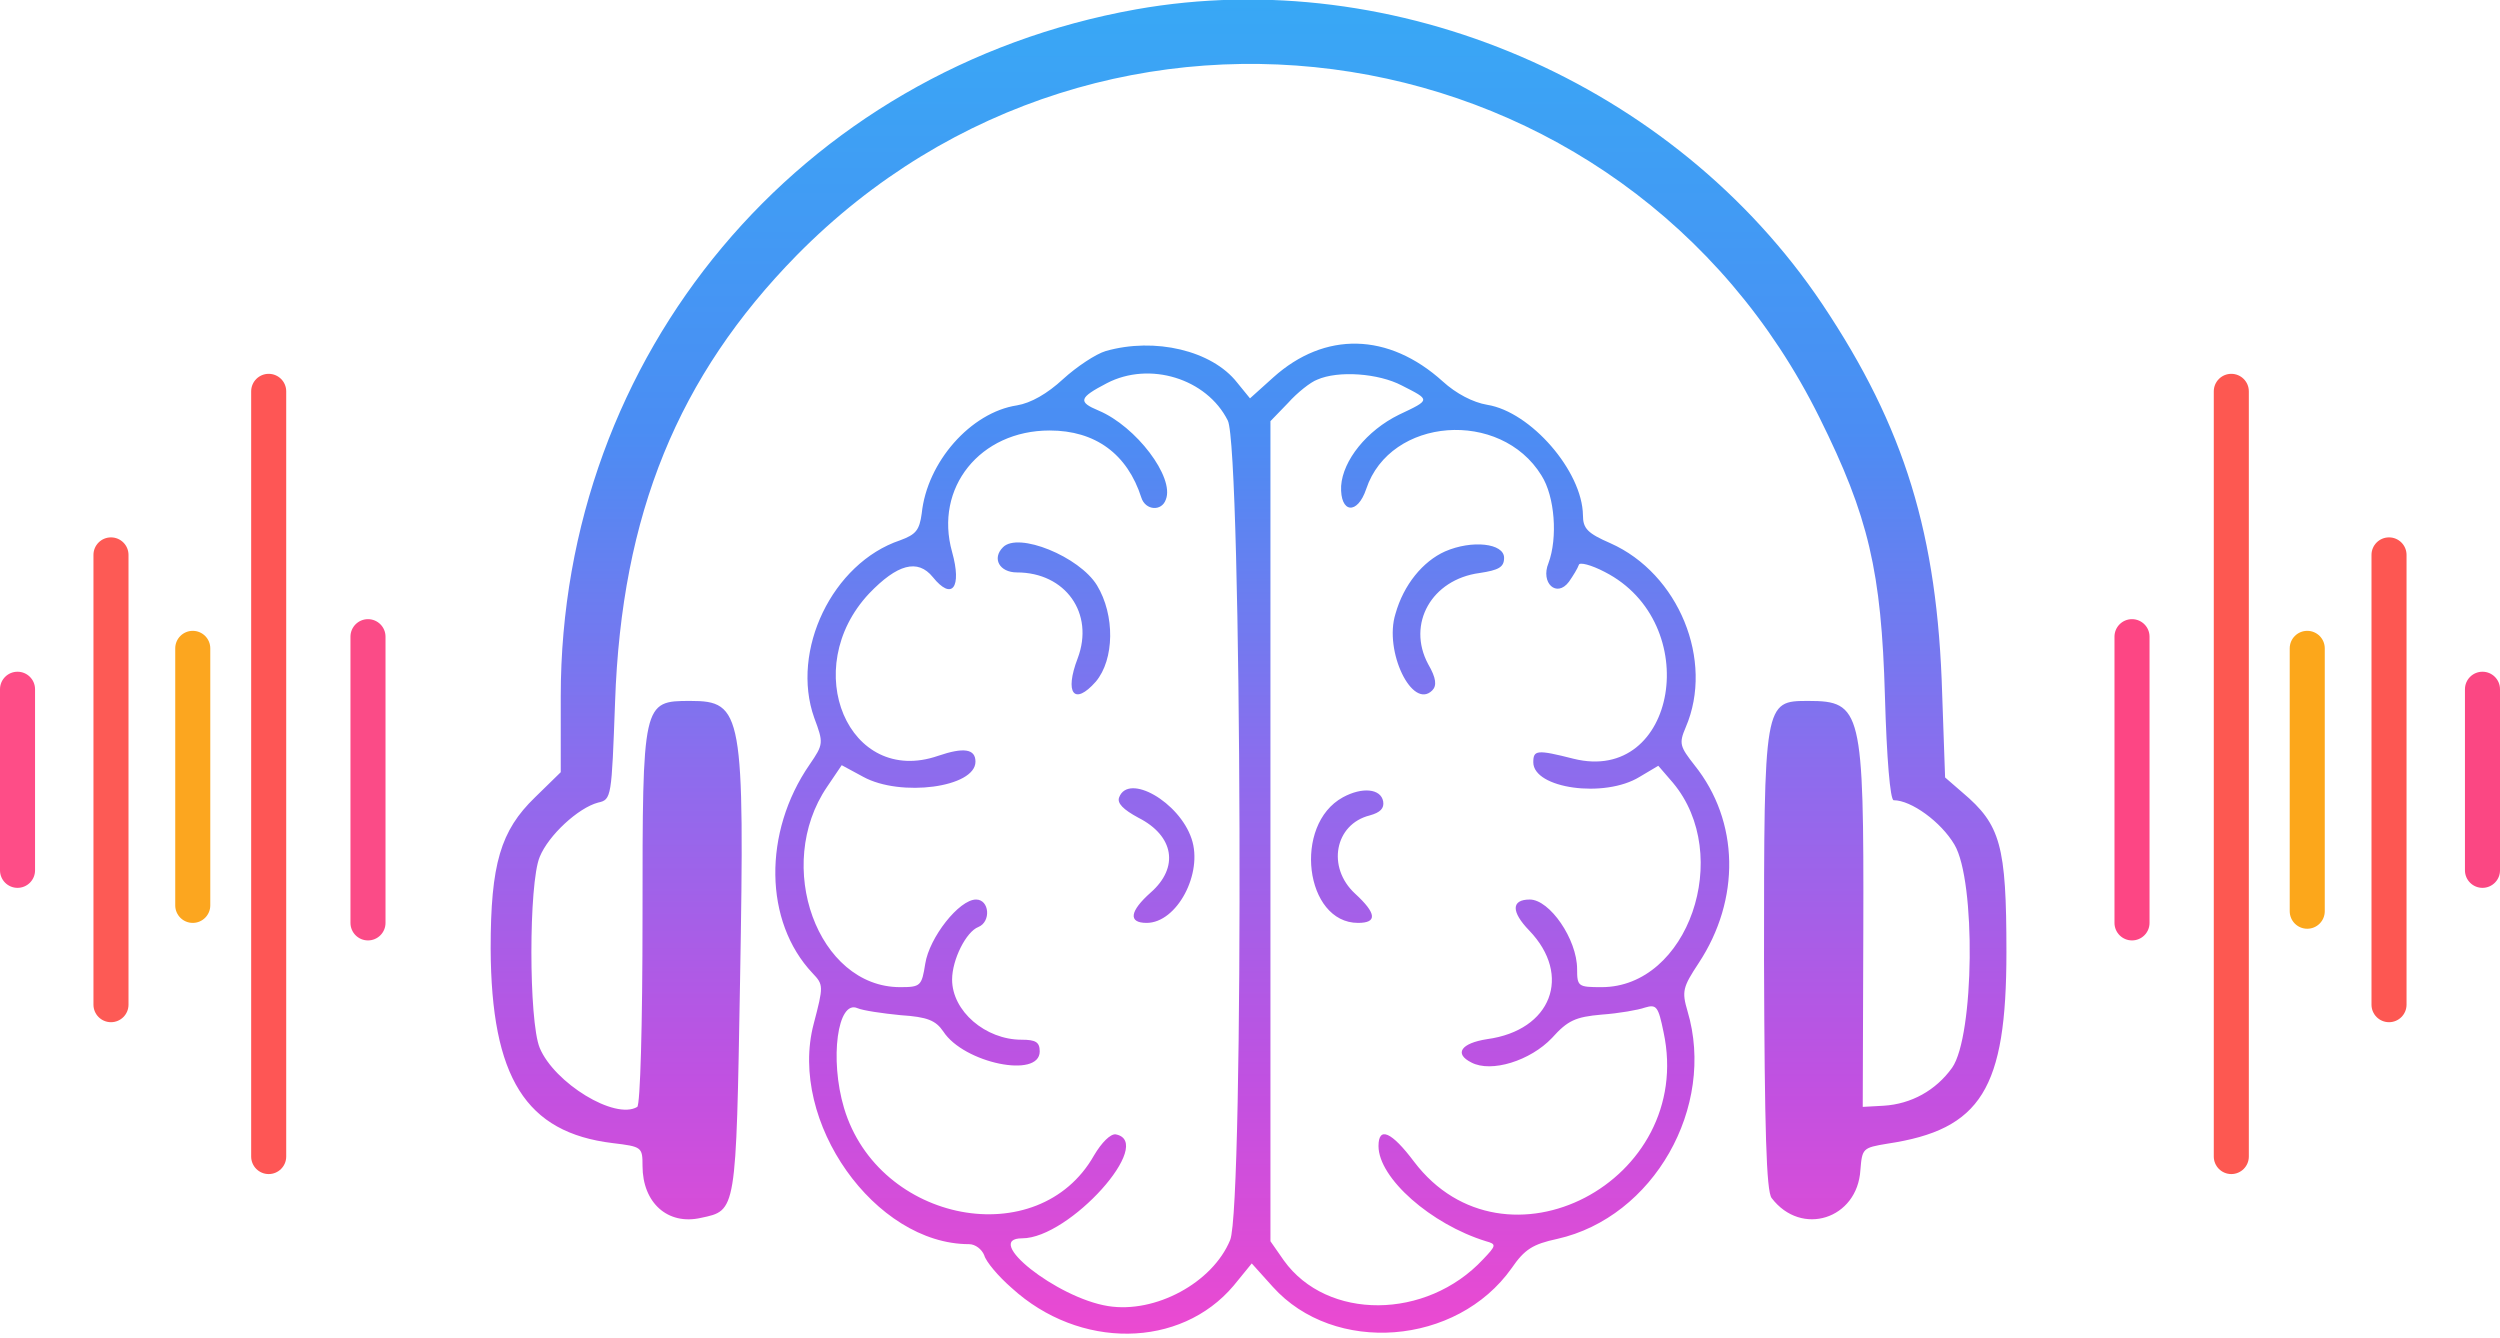
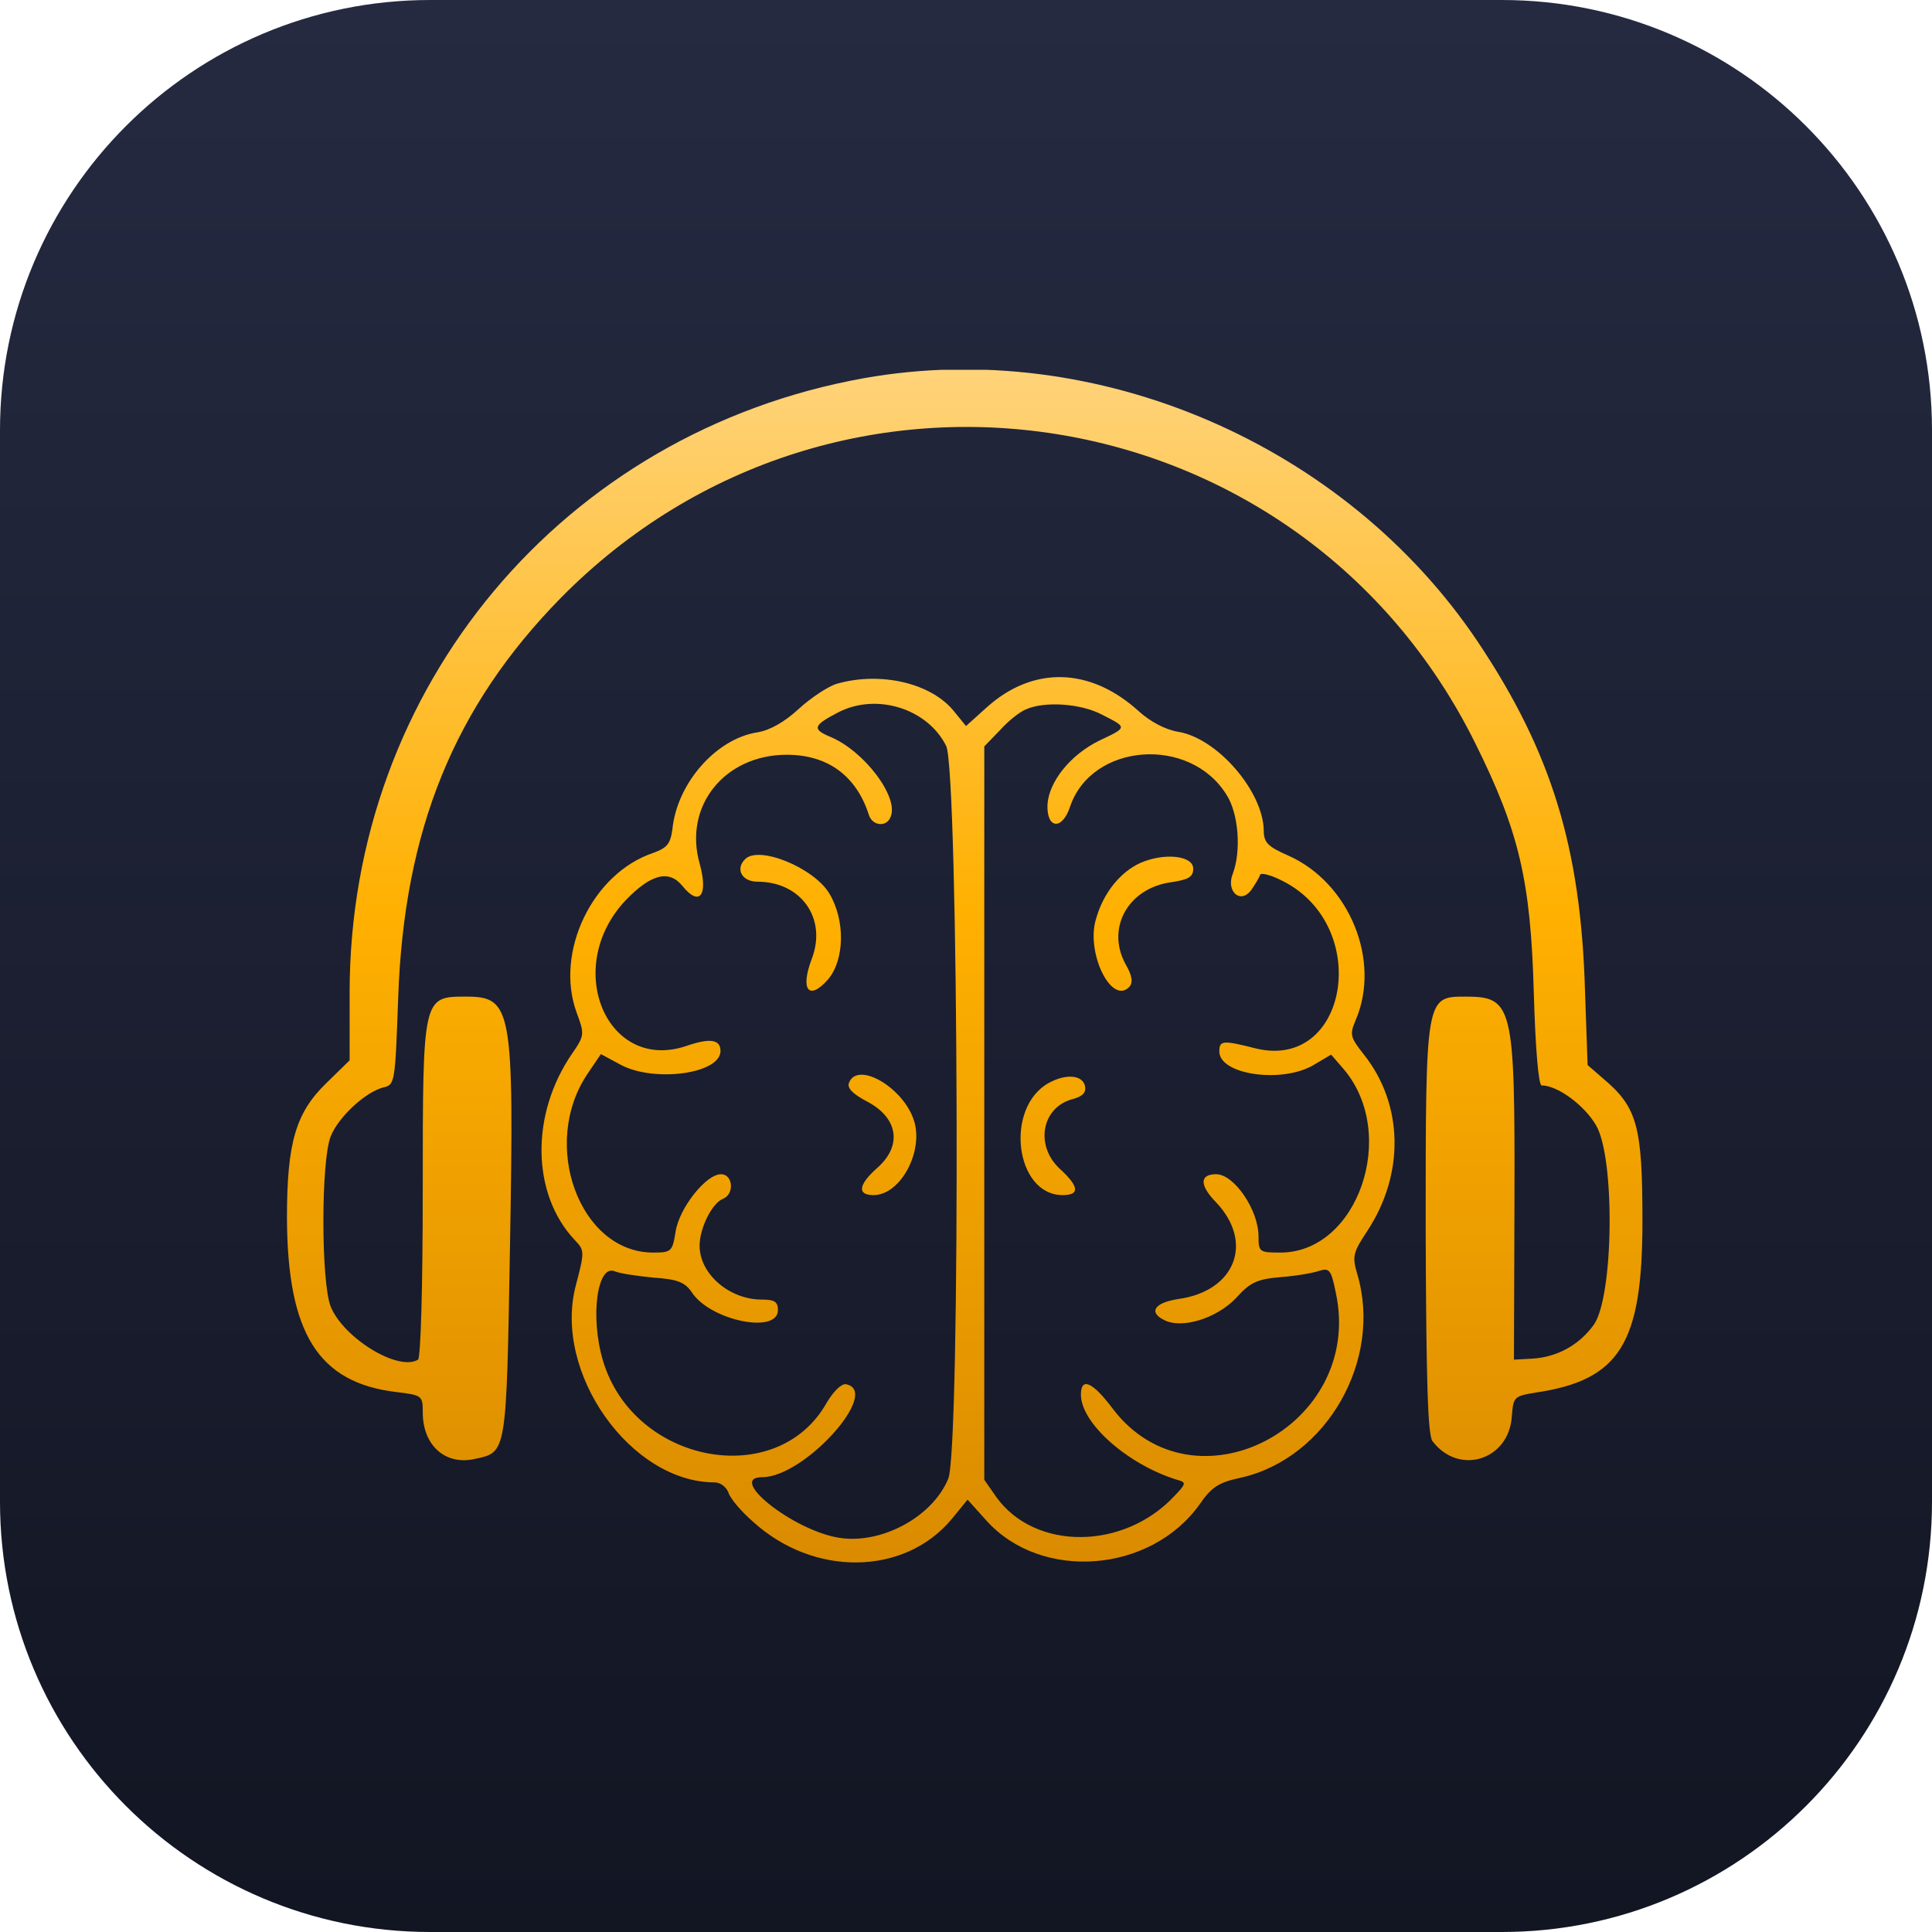
- <svg xmlns="http://www.w3.org/2000/svg" viewBox="35 119 428 229" role="img" aria-label="OMNI">
+ <svg xmlns="http://www.w3.org/2000/svg" viewBox="0 0 512 512" width="512" height="512" role="img" aria-label="OMNI">
  <defs>
-     <linearGradient id="omni-neon" gradientUnits="userSpaceOnUse" x1="250" y1="119" x2="250" y2="350">
-       <stop offset="0" stop-color="#38a8f5" />
-       <stop offset="0.32" stop-color="#4b8df3" />
-       <stop offset="0.58" stop-color="#8f6bed" />
-       <stop offset="0.80" stop-color="#c051e1" />
-       <stop offset="1" stop-color="#ee49d0" />
+     <linearGradient id="omni-case" x1="256" y1="0" x2="256" y2="512" gradientUnits="userSpaceOnUse">
+       <stop offset="0" stop-color="#252A41" />
+       <stop offset="1" stop-color="#121522" />
+     </linearGradient>
+     <linearGradient id="omni-ink" x1="250" y1="119" x2="250" y2="350" gradientUnits="userSpaceOnUse">
+       <stop offset="0" stop-color="#FFD37A" />
+       <stop offset="0.45" stop-color="#FFB000" />
+       <stop offset="1" stop-color="#D98A00" />
    </linearGradient>
  </defs>
-   <g>
-     <rect x="35" y="234" width="6" height="37" rx="3" fill="#fe4d87" />
-     <rect x="51" y="211" width="6" height="83" rx="3" fill="#fd5a55" />
-     <rect x="65" y="227" width="6" height="50" rx="3" fill="#fca61f" />
-     <rect x="78" y="183" width="6" height="137" rx="3" fill="#fe5655" />
-     <rect x="95" y="225" width="6" height="55" rx="3" fill="#fb4b87" />
-     <rect x="397" y="225" width="6" height="55" rx="3" fill="#fd4684" />
-     <rect x="414" y="183" width="6" height="137" rx="3" fill="#fd5851" />
-     <rect x="427" y="227" width="6" height="51" rx="3" fill="#fca71b" />
-     <rect x="441" y="211" width="6" height="83" rx="3" fill="#fd5752" />
-     <rect x="457" y="234" width="6" height="37" rx="3" fill="#fb4783" />
-     <path fill="url(#omni-neon)" fill-rule="evenodd" d="M 229.5 120.6 C 171.9 130.9, 131 179.7, 131 238.2 L 131 251.2 126.6 255.5 C 120.7 261.2, 119 266.9, 119 281.4 C 119.1 303.5, 125 312.9, 139.9 314.7 C 144.9 315.3, 145 315.4, 145 318.6 C 145 324.9, 149.3 328.8, 155 327.5 C 161.1 326.2, 161 326.7, 161.7 286.8 C 162.5 241, 162.1 239, 153.2 239 C 145 239, 145 239.1, 145 275.8 C 145 294.9, 144.6 308.1, 144.1 308.5 C 140.3 310.8, 129.9 304.4, 127.4 298.4 C 125.5 293.8, 125.5 270.2, 127.4 265.7 C 128.9 262, 134 257.3, 137.4 256.4 C 139.7 255.9, 139.7 255.5, 140.3 239.2 C 141.4 207, 151.1 183.4, 171.4 162.7 C 224.2 109.1, 313.2 123.3, 346.5 190.5 C 354.9 207.4, 357.1 216.8, 357.7 238.2 C 358 248.8, 358.6 256, 359.2 256 C 362.2 256, 367.3 259.7, 369.6 263.6 C 373.3 269.8, 373 296.4, 369.2 301.8 C 366.4 305.7, 362.2 308, 357.5 308.3 L 353.9 308.5 354 278 C 354.1 240.6, 353.7 239, 344.6 239 C 337 239, 337 239, 337 283.4 C 337.1 312.6, 337.4 322.9, 338.3 324.1 C 343.4 330.8, 353 327.7, 353.5 319.3 C 353.8 315.6, 353.9 315.5, 358.1 314.8 C 374.2 312.4, 378.5 305.4, 378.5 282 C 378.5 263.7, 377.5 260.2, 371 254.7 L 368 252.1 367.5 237.8 C 366.7 210.5, 361.1 192.2, 347 171.1 C 321.6 133.2, 273.9 112.7, 229.5 120.6 M 224.3 179.1 C 222.6 179.6, 219.3 181.8, 217 183.9 C 214.3 186.4, 211.5 188, 209.1 188.4 C 201.2 189.6, 193.7 198.1, 192.8 206.9 C 192.4 209.8, 191.8 210.5, 189.1 211.5 C 177.5 215.4, 170.3 230.4, 174.4 241.9 C 176 246.2, 176 246.4, 173.6 249.9 C 165.6 261.5, 165.8 276.8, 174.1 285.6 C 176 287.6, 176 287.8, 174.3 294.3 C 169.9 311, 184.8 332, 200.9 332 C 202 332, 203.1 332.9, 203.5 333.9 C 203.8 335, 205.9 337.5, 208.2 339.5 C 219.8 350.1, 237.1 349.9, 246.2 339.1 L 249.3 335.3 252.9 339.3 C 263.4 351, 284.4 349.4, 293.8 336.1 C 296 332.9, 297.4 332, 301.6 331.1 C 318.1 327.4, 328.8 308.5, 323.9 292.1 C 322.9 288.7, 323.1 288, 325.8 283.9 C 333 273, 332.8 259.6, 325.1 250 C 322.6 246.8, 322.4 246.3, 323.6 243.5 C 328.5 232.1, 322.4 217.2, 310.7 212 C 306.8 210.3, 306 209.5, 306 207.2 C 305.9 199.7, 297.1 189.5, 289.6 188.3 C 287.2 187.9, 284.3 186.4, 282 184.3 C 272.7 175.9, 261.8 175.7, 253 183.6 L 249 187.2 246.8 184.5 C 242.5 179, 232.7 176.7, 224.3 179.1 M 224.5 184.6 C 219.7 187.1, 219.5 187.8, 223.1 189.3 C 229.5 192, 236.1 200.7, 234.6 204.5 C 233.9 206.6, 231.1 206.4, 230.4 204.2 C 228 196.7, 222.5 192.7, 214.7 192.7 C 202.8 192.7, 194.9 202.5, 198 213.5 C 199.7 219.6, 198 221.9, 194.7 217.8 C 192.1 214.6, 188.6 215.6, 183.8 220.6 C 171.7 233.5, 180.3 253.7, 195.6 248.4 C 200 246.9, 202 247.2, 202 249.4 C 202 253.8, 189.2 255.5, 182.8 252 L 179.1 250 176.6 253.7 C 167.4 267.2, 175 288, 189.1 288 C 192.6 288, 192.8 287.8, 193.4 284 C 194.1 279.5, 199.2 273, 202.1 273 C 204.4 273, 204.7 276.8, 202.5 277.7 C 200.4 278.5, 198 283.3, 198 286.7 C 198 292.1, 203.7 297, 209.9 297 C 212.3 297, 213 297.4, 213 299 C 213 303.7, 200 301, 196.5 295.6 C 195.2 293.7, 193.8 293.1, 189.2 292.8 C 186.1 292.5, 182.7 292, 181.8 291.6 C 178.4 290.1, 177 300.3, 179.5 308.7 C 185.4 328.4, 212.8 333.6, 222.3 316.8 C 223.6 314.6, 225.1 313.1, 226 313.2 C 232.9 314.5, 218.1 331, 210 331 C 203.1 331, 215.9 341.2, 224.7 342.6 C 232.8 343.9, 242.6 338.6, 245.6 331.3 C 248 325.7, 247.6 195.7, 245.2 191 C 241.6 183.8, 231.8 180.8, 224.5 184.6 M 260.5 184 C 259.4 184.4, 257.1 186.2, 255.5 188 L 252.5 191.1 252.5 261.3 L 252.5 331.5 254.8 334.8 C 262.2 345.1, 279.2 345, 288.9 334.6 C 291.2 332.2, 291.2 332, 289.4 331.5 C 280 328.6, 271 320.7, 271 315.2 C 271 311.8, 273.2 312.7, 277.1 317.9 C 292.6 338.3, 325.3 321.3, 319.8 295.7 C 318.9 291.3, 318.6 290.9, 316.6 291.5 C 315.5 291.9, 312.1 292.5, 309.2 292.7 C 304.7 293.1, 303.4 293.7, 300.7 296.7 C 297 300.6, 290.3 302.7, 286.9 300.9 C 283.9 299.4, 285.1 297.6, 289.6 296.9 C 300.6 295.4, 304.2 286, 296.8 278.3 C 293.7 275.1, 293.7 273, 296.9 273 C 300.3 273, 305 279.8, 305 284.9 C 305 287.9, 305.2 288, 309.2 288 C 324 288, 331.8 265.4, 321.4 253 L 318.9 250.1 315.7 252 C 309.7 255.7, 297.5 254, 297.5 249.5 C 297.5 247.4, 298.1 247.3, 304.4 248.9 C 322.1 253.3, 326.8 225.6, 309.7 216.9 C 307.4 215.7, 305.4 215.2, 305.3 215.7 C 305.1 216.3, 304.3 217.6, 303.6 218.6 C 301.5 221.4, 298.7 218.8, 300.1 215.4 C 301.7 211.1, 301.2 204, 298.9 200.4 C 291.9 189, 273 190.4, 268.9 202.7 C 267.4 207.2, 264.4 206.9, 264.6 202.2 C 264.9 197.8, 269 192.7, 274.5 190 C 280 187.4, 279.9 187.5, 275 185 C 271 182.9, 264.1 182.4, 260.5 184 M 206.7 212.7 C 204.8 214.6, 206.1 217, 209.1 217 C 217.4 217, 222.4 224, 219.5 231.7 C 217.2 237.7, 218.9 239.9, 222.6 235.7 C 225.8 231.9, 225.9 224.3, 222.8 219.2 C 219.8 214.3, 209.3 210, 206.7 212.7 M 282.4 213.4 C 278.6 215.1, 275.3 219.1, 273.9 224.1 C 271.9 230.5, 276.8 240.6, 280.2 237.2 C 281 236.4, 280.9 235.1, 279.5 232.7 C 275.8 225.8, 280.1 218.2, 288.3 217.1 C 291.6 216.6, 292.5 216.1, 292.5 214.5 C 292.5 212, 287 211.4, 282.4 213.4 M 226.6 255.5 C 226.2 256.5, 227.3 257.6, 229.9 259 C 236 262.1, 236.9 267.5, 232 271.8 C 228.4 275, 228.1 277, 231.3 277 C 236.5 277, 241 268.5, 239 262.6 C 236.9 256.3, 228.2 251.3, 226.6 255.5 M 264.9 255.5 C 256.3 260.2, 258.4 277, 267.5 277 C 270.8 277, 270.7 275.4, 267 272 C 262.1 267.5, 263.5 260.1, 269.5 258.6 C 271.3 258.1, 272 257.4, 271.8 256.2 C 271.4 254, 268.2 253.7, 264.9 255.5" />
-   </g>
+   <rect width="512" height="512" rx="114" fill="url(#omni-case)" />
+   <svg x="76" y="98" width="360" height="317" viewBox="119 119 260 229">
+     <path fill="url(#omni-ink)" fill-rule="evenodd" d="M 229.5 120.6 C 171.9 130.9, 131 179.7, 131 238.2 L 131 251.2 126.6 255.5 C 120.7 261.2, 119 266.9, 119 281.4 C 119.1 303.5, 125 312.9, 139.9 314.7 C 144.9 315.3, 145 315.4, 145 318.6 C 145 324.9, 149.3 328.8, 155 327.5 C 161.1 326.2, 161 326.7, 161.7 286.8 C 162.5 241, 162.1 239, 153.2 239 C 145 239, 145 239.1, 145 275.8 C 145 294.9, 144.6 308.1, 144.1 308.5 C 140.3 310.8, 129.9 304.4, 127.4 298.4 C 125.5 293.8, 125.5 270.2, 127.4 265.7 C 128.9 262, 134 257.3, 137.4 256.4 C 139.7 255.9, 139.7 255.5, 140.3 239.2 C 141.4 207, 151.1 183.4, 171.4 162.7 C 224.2 109.1, 313.2 123.3, 346.5 190.5 C 354.9 207.4, 357.1 216.8, 357.7 238.2 C 358 248.8, 358.6 256, 359.2 256 C 362.2 256, 367.3 259.7, 369.6 263.6 C 373.3 269.8, 373 296.4, 369.2 301.8 C 366.4 305.7, 362.2 308, 357.5 308.3 L 353.9 308.5 354 278 C 354.1 240.6, 353.7 239, 344.6 239 C 337 239, 337 239, 337 283.4 C 337.1 312.6, 337.4 322.9, 338.3 324.1 C 343.4 330.8, 353 327.7, 353.5 319.3 C 353.8 315.6, 353.9 315.5, 358.1 314.8 C 374.2 312.4, 378.5 305.4, 378.5 282 C 378.5 263.7, 377.5 260.2, 371 254.7 L 368 252.1 367.5 237.8 C 366.7 210.5, 361.1 192.2, 347 171.1 C 321.6 133.2, 273.9 112.7, 229.5 120.6 M 224.3 179.1 C 222.6 179.6, 219.3 181.8, 217 183.9 C 214.3 186.4, 211.5 188, 209.1 188.4 C 201.2 189.6, 193.7 198.1, 192.8 206.9 C 192.4 209.8, 191.8 210.5, 189.1 211.5 C 177.5 215.4, 170.3 230.4, 174.4 241.9 C 176 246.2, 176 246.4, 173.6 249.9 C 165.6 261.5, 165.8 276.8, 174.1 285.6 C 176 287.6, 176 287.8, 174.3 294.3 C 169.9 311, 184.8 332, 200.9 332 C 202 332, 203.1 332.9, 203.5 333.9 C 203.8 335, 205.9 337.5, 208.2 339.5 C 219.8 350.1, 237.1 349.9, 246.2 339.1 L 249.3 335.3 252.9 339.3 C 263.4 351, 284.4 349.4, 293.8 336.1 C 296 332.9, 297.4 332, 301.6 331.1 C 318.1 327.4, 328.8 308.5, 323.9 292.1 C 322.9 288.7, 323.1 288, 325.8 283.9 C 333 273, 332.8 259.6, 325.1 250 C 322.6 246.8, 322.4 246.3, 323.6 243.5 C 328.5 232.1, 322.4 217.2, 310.7 212 C 306.8 210.3, 306 209.5, 306 207.2 C 305.9 199.7, 297.1 189.5, 289.6 188.3 C 287.2 187.9, 284.3 186.4, 282 184.3 C 272.7 175.9, 261.8 175.7, 253 183.6 L 249 187.2 246.8 184.5 C 242.5 179, 232.7 176.7, 224.3 179.1 M 224.5 184.6 C 219.7 187.1, 219.5 187.8, 223.1 189.3 C 229.5 192, 236.1 200.7, 234.6 204.5 C 233.9 206.6, 231.1 206.4, 230.4 204.2 C 228 196.7, 222.5 192.7, 214.7 192.7 C 202.8 192.7, 194.9 202.5, 198 213.5 C 199.7 219.6, 198 221.9, 194.7 217.8 C 192.1 214.6, 188.6 215.6, 183.8 220.6 C 171.7 233.5, 180.3 253.7, 195.6 248.4 C 200 246.9, 202 247.2, 202 249.4 C 202 253.8, 189.2 255.5, 182.8 252 L 179.1 250 176.6 253.7 C 167.4 267.2, 175 288, 189.1 288 C 192.6 288, 192.8 287.8, 193.4 284 C 194.1 279.5, 199.2 273, 202.1 273 C 204.4 273, 204.7 276.8, 202.5 277.7 C 200.4 278.5, 198 283.3, 198 286.7 C 198 292.1, 203.7 297, 209.9 297 C 212.3 297, 213 297.4, 213 299 C 213 303.7, 200 301, 196.5 295.6 C 195.2 293.7, 193.8 293.1, 189.2 292.8 C 186.1 292.5, 182.7 292, 181.8 291.6 C 178.4 290.1, 177 300.3, 179.5 308.7 C 185.4 328.4, 212.8 333.6, 222.3 316.8 C 223.6 314.6, 225.1 313.1, 226 313.2 C 232.9 314.5, 218.1 331, 210 331 C 203.1 331, 215.9 341.2, 224.7 342.6 C 232.8 343.9, 242.6 338.6, 245.6 331.3 C 248 325.7, 247.6 195.7, 245.2 191 C 241.6 183.8, 231.8 180.8, 224.5 184.6 M 260.5 184 C 259.4 184.4, 257.1 186.2, 255.5 188 L 252.5 191.1 252.5 261.3 L 252.5 331.5 254.8 334.8 C 262.2 345.1, 279.2 345, 288.9 334.6 C 291.2 332.2, 291.2 332, 289.4 331.5 C 280 328.6, 271 320.7, 271 315.2 C 271 311.8, 273.2 312.7, 277.1 317.9 C 292.6 338.3, 325.3 321.3, 319.8 295.7 C 318.9 291.3, 318.6 290.9, 316.6 291.5 C 315.5 291.9, 312.1 292.5, 309.2 292.7 C 304.7 293.1, 303.4 293.7, 300.7 296.7 C 297 300.6, 290.3 302.7, 286.9 300.9 C 283.9 299.4, 285.1 297.6, 289.6 296.9 C 300.6 295.4, 304.2 286, 296.8 278.3 C 293.7 275.1, 293.7 273, 296.9 273 C 300.3 273, 305 279.8, 305 284.9 C 305 287.9, 305.2 288, 309.2 288 C 324 288, 331.8 265.4, 321.4 253 L 318.9 250.1 315.7 252 C 309.7 255.7, 297.5 254, 297.5 249.5 C 297.5 247.4, 298.1 247.3, 304.4 248.9 C 322.1 253.3, 326.8 225.6, 309.7 216.9 C 307.4 215.7, 305.4 215.2, 305.3 215.7 C 305.1 216.3, 304.3 217.6, 303.6 218.6 C 301.5 221.4, 298.7 218.8, 300.1 215.4 C 301.7 211.1, 301.2 204, 298.9 200.4 C 291.9 189, 273 190.4, 268.9 202.7 C 267.4 207.2, 264.4 206.9, 264.6 202.2 C 264.9 197.8, 269 192.7, 274.5 190 C 280 187.4, 279.9 187.5, 275 185 C 271 182.9, 264.1 182.4, 260.5 184 M 206.7 212.7 C 204.8 214.6, 206.1 217, 209.1 217 C 217.4 217, 222.4 224, 219.5 231.7 C 217.2 237.7, 218.9 239.9, 222.6 235.7 C 225.8 231.9, 225.9 224.3, 222.8 219.2 C 219.8 214.3, 209.3 210, 206.7 212.7 M 282.4 213.4 C 278.6 215.1, 275.3 219.1, 273.9 224.1 C 271.9 230.5, 276.8 240.6, 280.2 237.2 C 281 236.4, 280.9 235.1, 279.5 232.7 C 275.8 225.8, 280.1 218.2, 288.3 217.1 C 291.6 216.6, 292.5 216.1, 292.5 214.5 C 292.5 212, 287 211.4, 282.4 213.4 M 226.6 255.5 C 226.2 256.5, 227.3 257.6, 229.9 259 C 236 262.1, 236.9 267.5, 232 271.8 C 228.4 275, 228.1 277, 231.3 277 C 236.5 277, 241 268.5, 239 262.6 C 236.9 256.3, 228.2 251.3, 226.6 255.5 M 264.9 255.5 C 256.3 260.2, 258.4 277, 267.5 277 C 270.8 277, 270.7 275.4, 267 272 C 262.1 267.5, 263.5 260.1, 269.5 258.6 C 271.3 258.1, 272 257.4, 271.8 256.2 C 271.4 254, 268.2 253.7, 264.9 255.5" />
+   </svg>
</svg>
